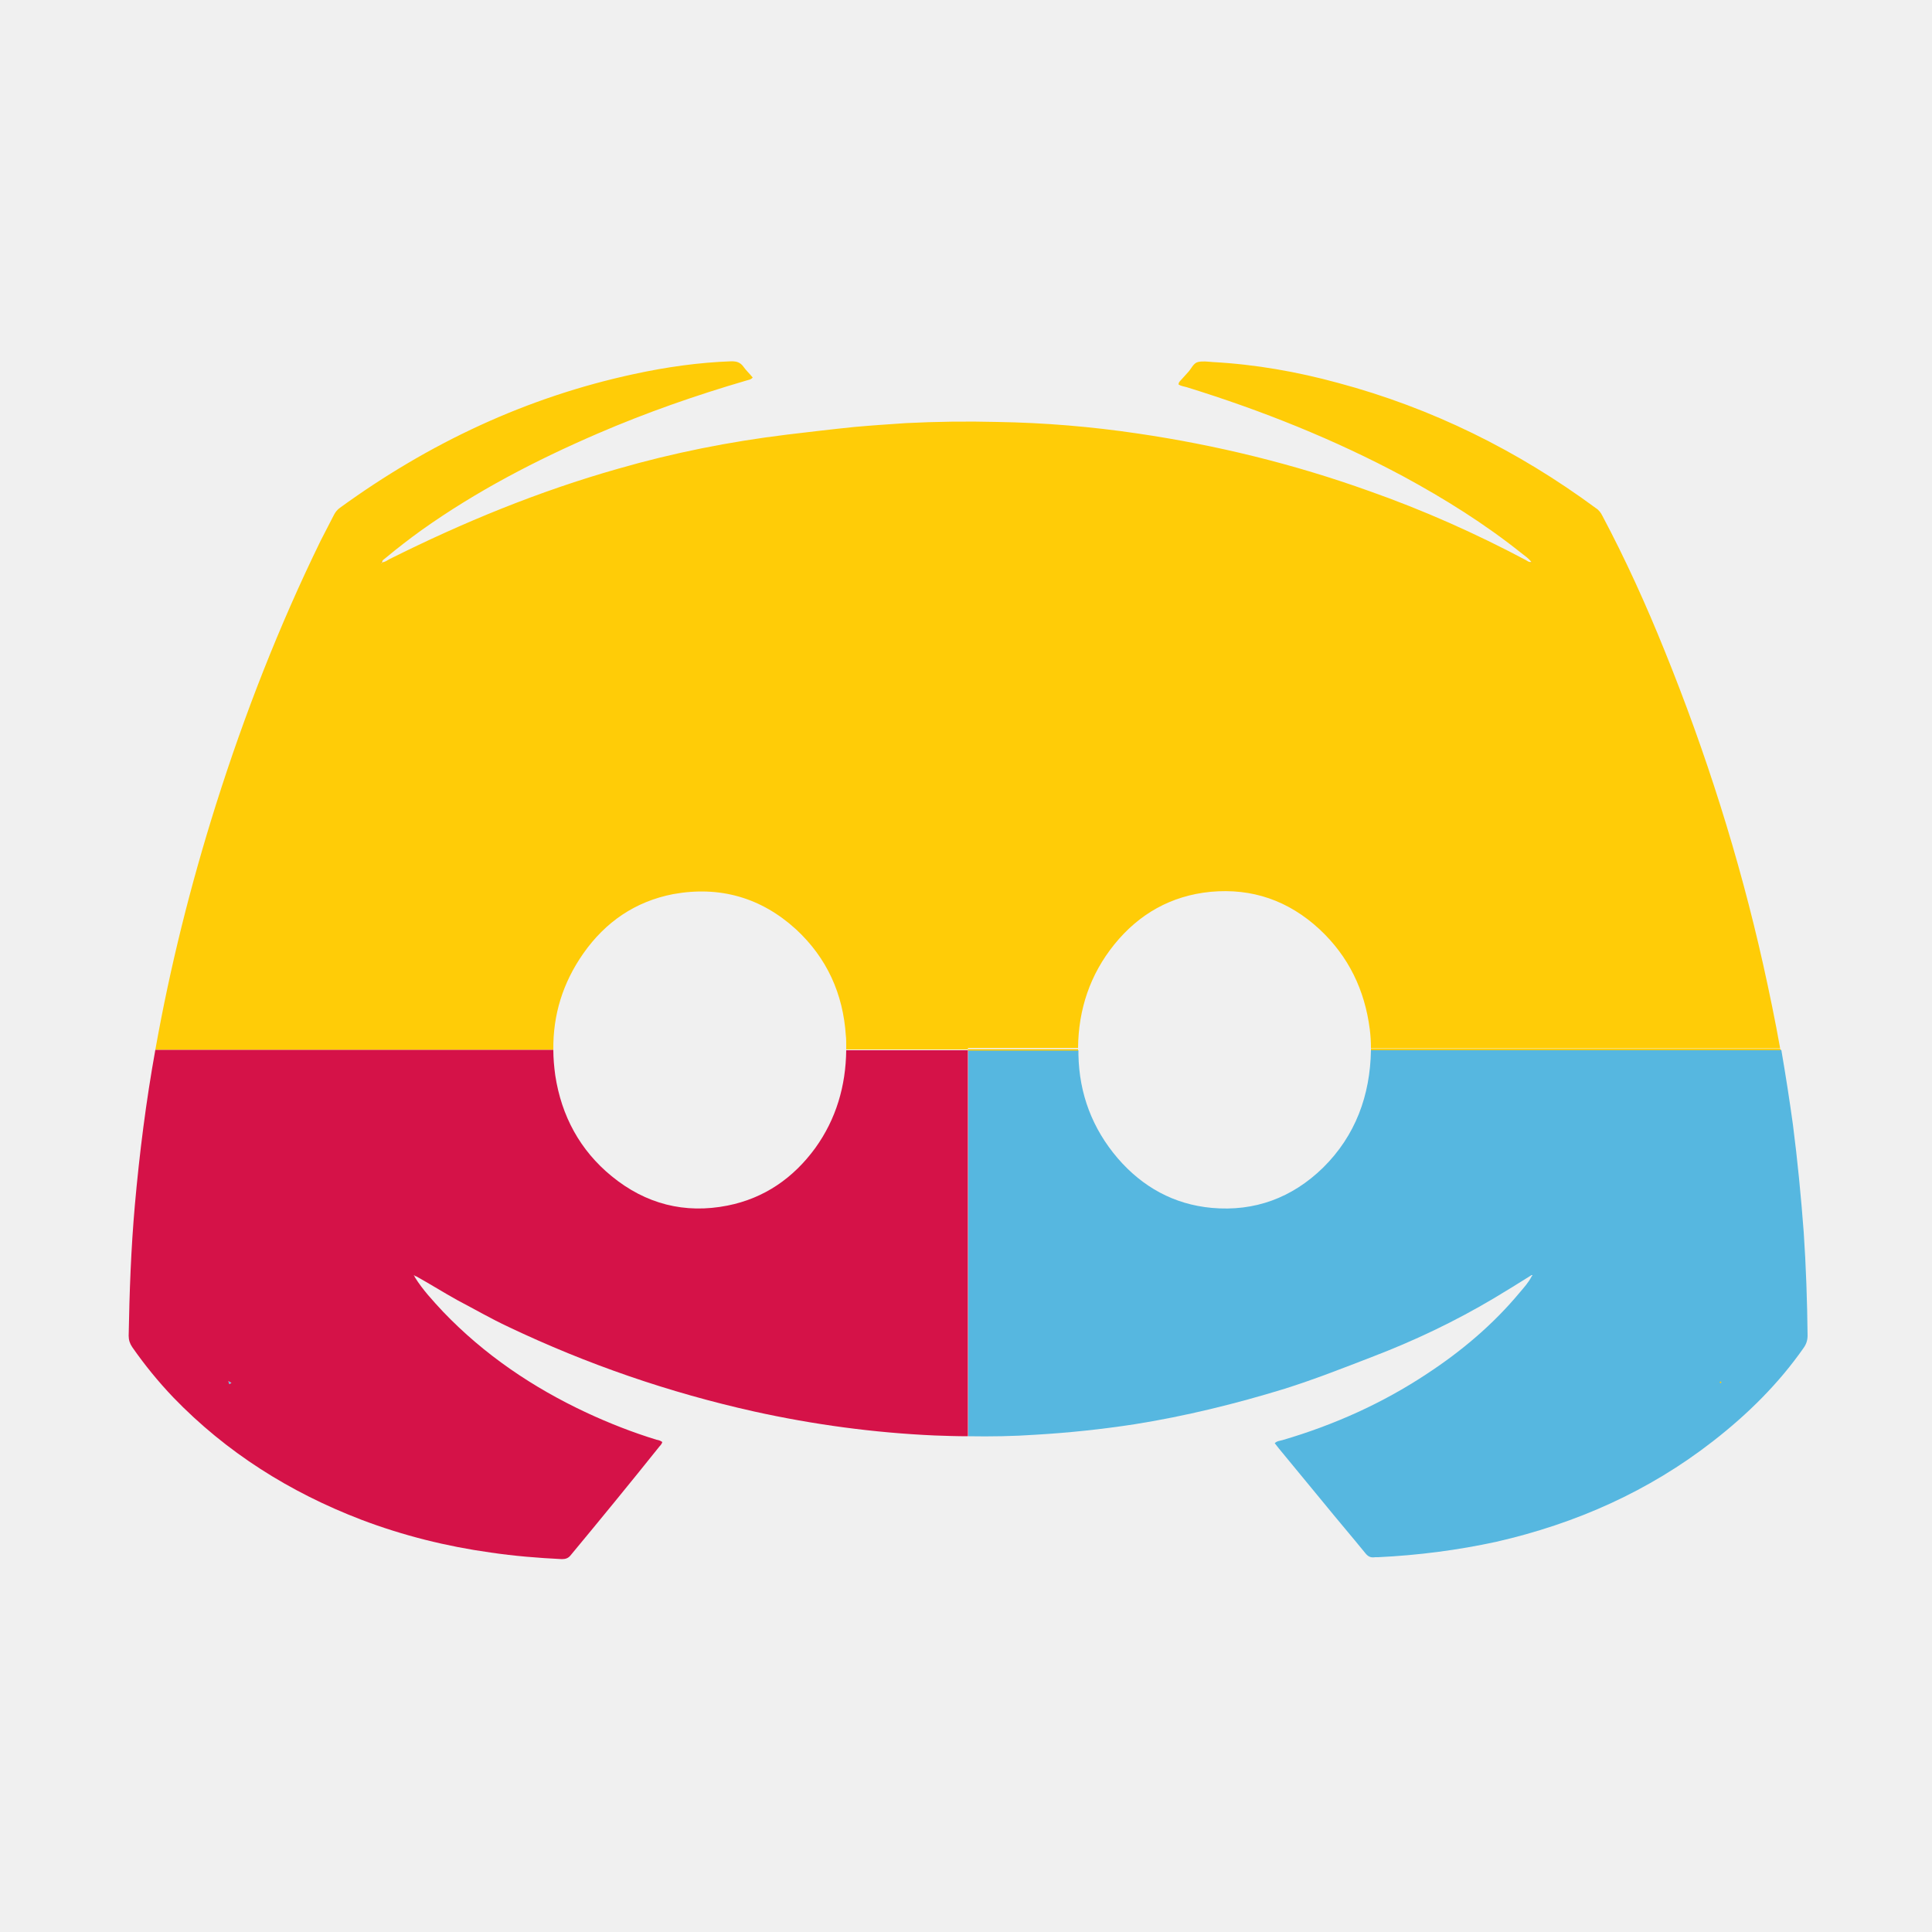
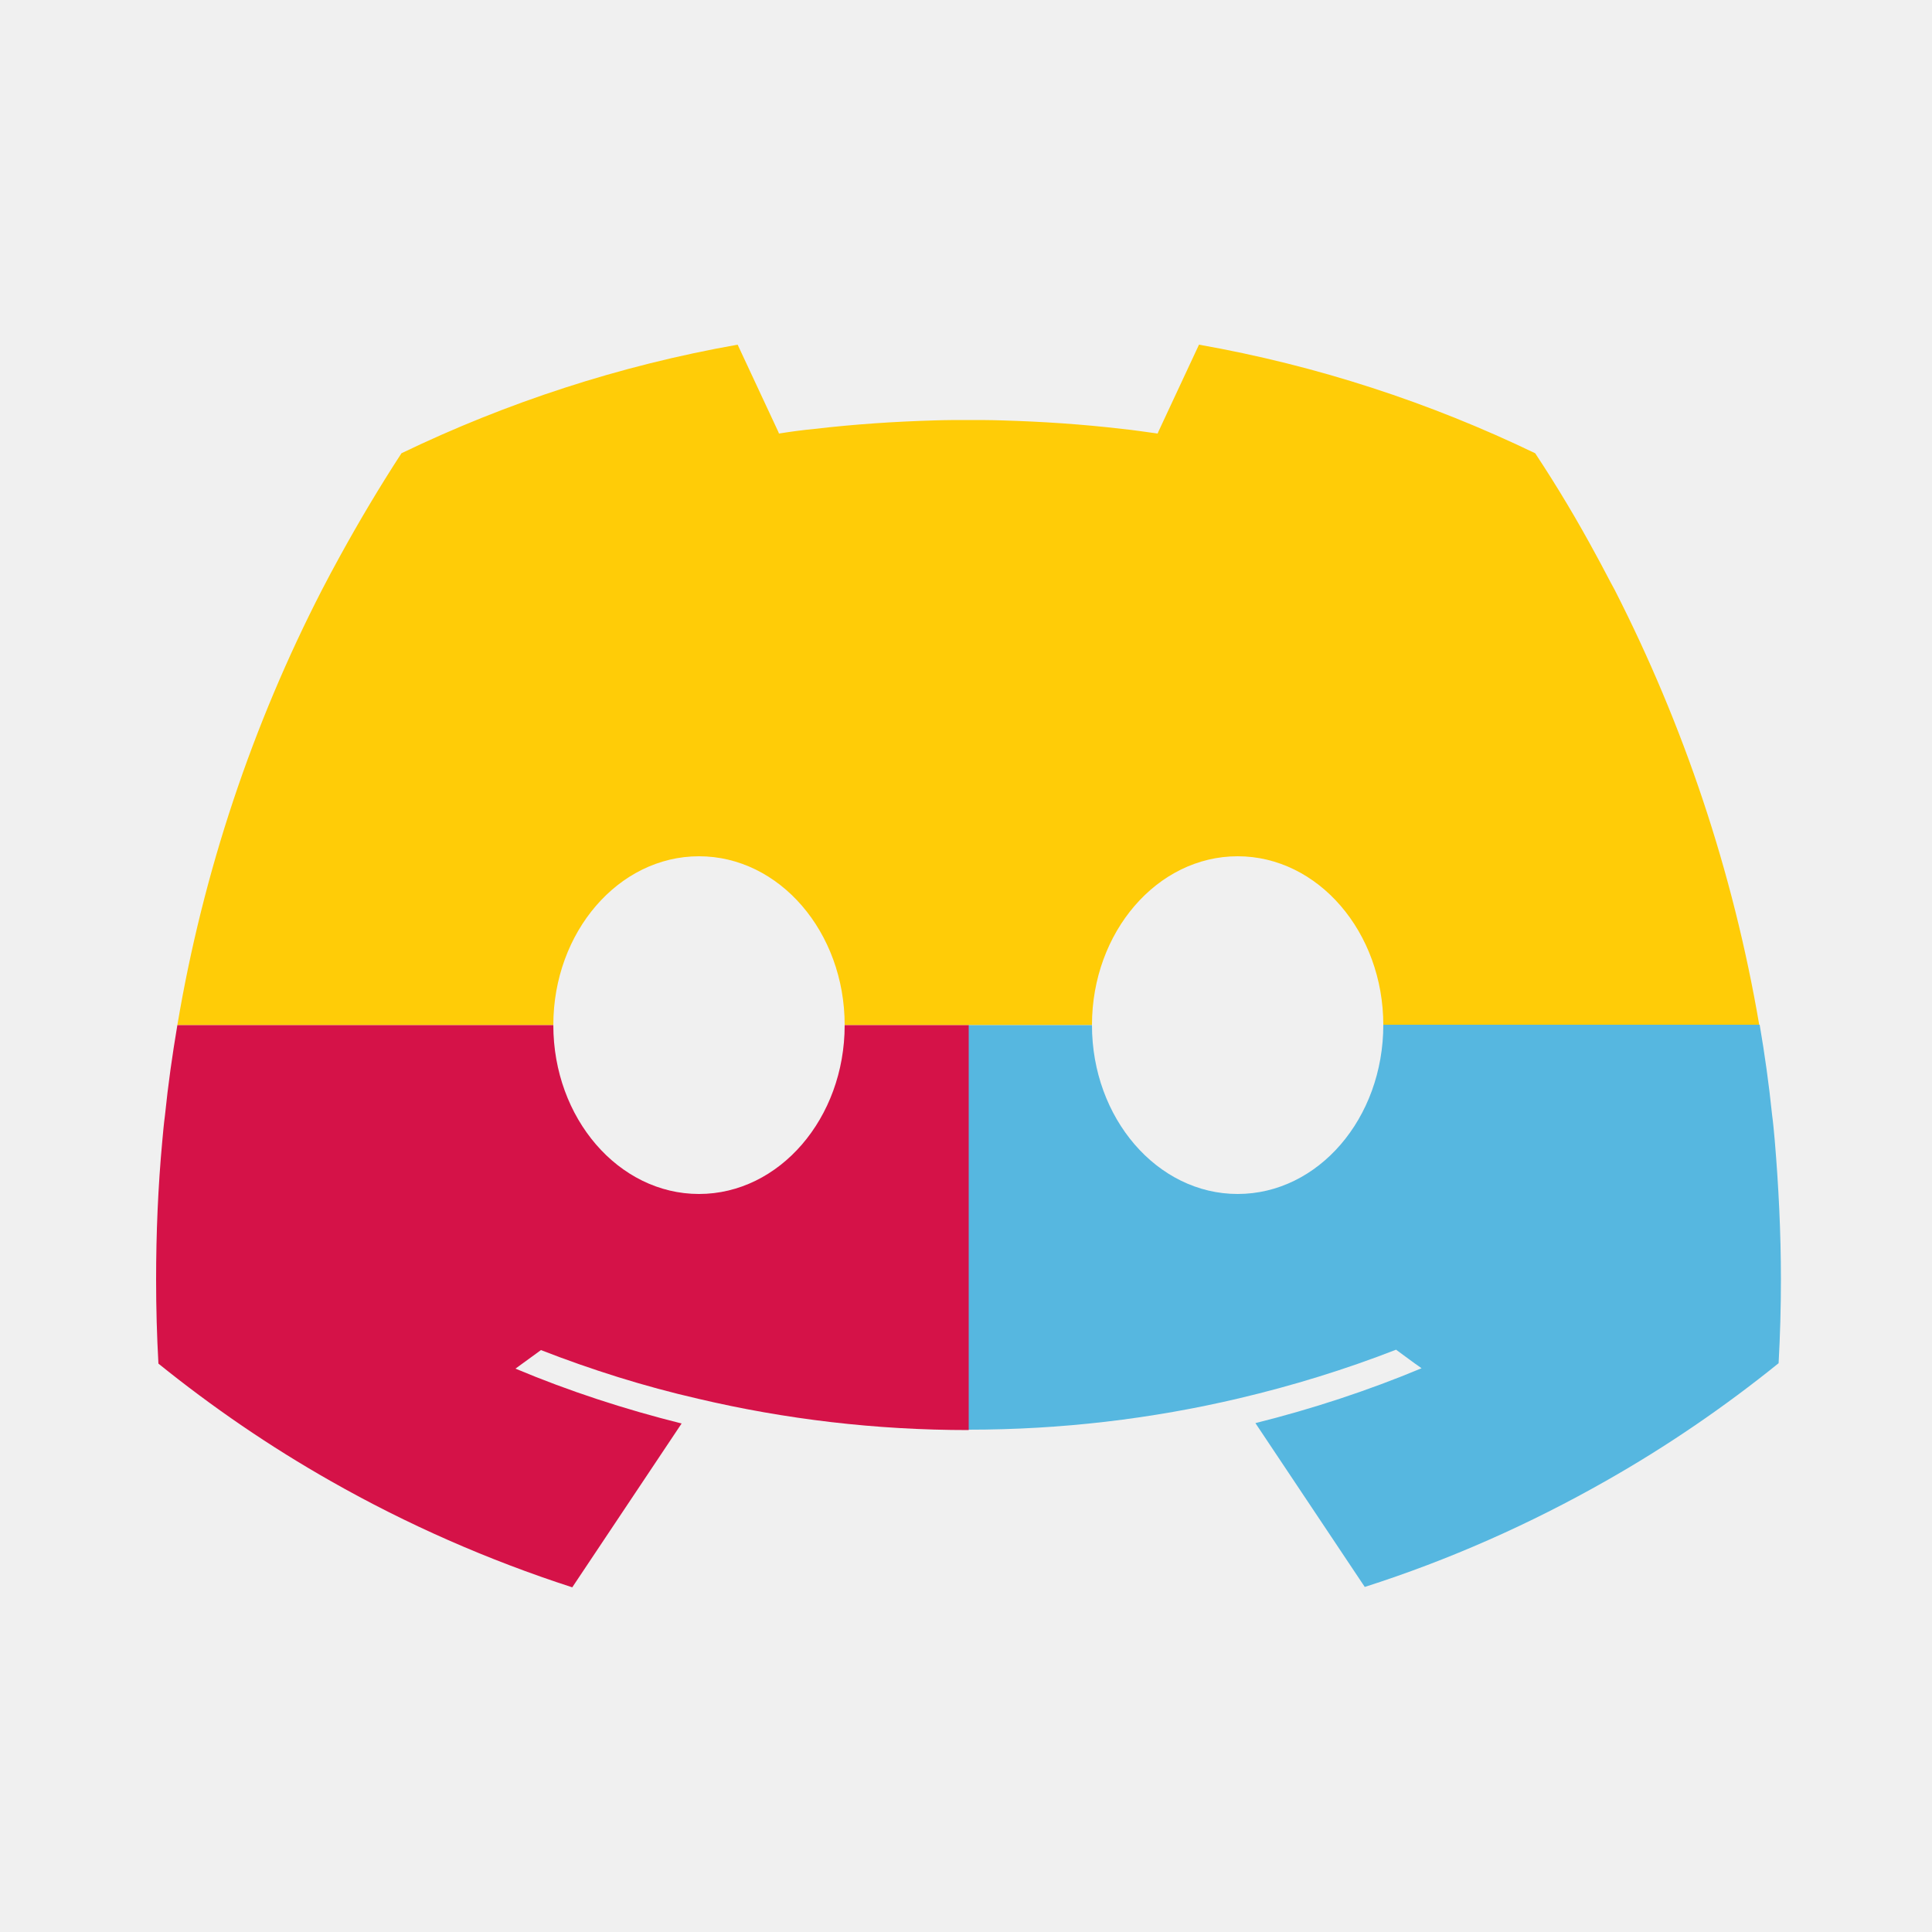
<svg xmlns="http://www.w3.org/2000/svg" version="1.1" id="Camada_1" x="0px" y="0px" viewBox="0 0 500 500" style="enable-background:new 0 0 500 500;" xml:space="preserve">
  <style type="text/css">
	.st0{display:none;}
	.st1{display:inline;}
	.st2{fill:#56B7E0;}
	.st3{fill:none;}
	.st4{fill:#D51248;}
	.st5{fill:#FFCC07;}
	.st6{fill:#E52629;}
- 	.st7{display:inline;fill:#D51248;}
- 	.st8{display:inline;fill:#FFCC07;}
- 	.st9{display:inline;fill:#56B7E0;}
- 	.st10{display:inline;fill:#FFFFFF;}
- 	.st11{fill:#FFFFFF;}
- 	.st12{fill:#FEFFFF;}
+ 	.st7{display:inline;fill:#FFFFFF;}
</style>
  <g id="Camada_12" class="st0">
    <g class="st1">
      <path class="st2" d="M54.7,596.2l28.9-16.6v64.7H54.7V596.2z" />
      <path class="st3" d="M271.4,573.8c-7.3,0-13,2.2-17.1,6.6c-4,4.4-6.1,10.1-6.1,17.2c0,7.1,2,12.8,6.1,17.2c4,4.4,9.7,6.6,17.1,6.6    s13-2.2,17.1-6.6c4-4.4,6.1-10.1,6.1-17.2c0-7.1-2-12.8-6.1-17.2C284.4,576,278.7,573.8,271.4,573.8z" />
      <path class="st2" d="M500.5,507.9h77l-47,27v15.6h31.2v27.8h-31.2v66.2h-30.1L500.5,507.9L500.5,507.9z" />
      <path class="st4" d="M54.7,533.4L83.6,550v29.6l-28.9,16.6C54.7,596.2,54.7,533.4,54.7,533.4z" />
      <path class="st4" d="M393.2,650.9l-10.8,5.7l2.1-12l-8.7-8.5l12.1-1.8l5.4-10.9l5.4,10.9l12.1,1.8l-8.7,8.5l2.1,12L393.2,650.9    L393.2,650.9z" />
      <path class="st3" d="M288.5,580.3c-4-4.4-9.7-6.6-17.1-6.6s-13,2.2-17.1,6.6c-4,4.4-6.1,10.1-6.1,17.2c0,7.1,2,12.8,6.1,17.2    c2.2,2.4,5,4.1,8.3,5.2l31.6-18.1c0.2-1.4,0.3-2.7,0.3-4.2C294.5,590.4,292.5,584.7,288.5,580.3z" />
      <path class="st5" d="M254.3,614.6c-4-4.4-6.1-10.1-6.1-17.2c0-7.1,2-12.8,6.1-17.2c4-4.4,9.7-6.6,17.1-6.6s13,2.2,17.1,6.6    c4,4.4,6.1,10.1,6.1,17.2c0,1.5-0.1,2.9-0.3,4.2l27.9-16c-0.7-2.9-1.5-5.8-2.7-8.4c-2.7-6-6.4-11.2-11.1-15.5s-10.2-7.6-16.6-9.9    c-6.4-2.3-13.1-3.5-20.3-3.5c-7.2,0-14,1.2-20.3,3.5c-6.4,2.3-11.9,5.6-16.6,9.9c-4.7,4.3-8.4,9.5-11.1,15.5c-2.7,6-4,12.8-4,20.2    c0,7.5,1.3,14.2,4,20.2s6.4,11.2,11.1,15.5c0.6,0.6,1.3,1.1,1.9,1.6l26.2-15C259.4,618.7,256.6,617.1,254.3,614.6L254.3,614.6z" />
      <path class="st4" d="M271.4,646.6c7.2,0,14-1.2,20.3-3.5c6.4-2.3,11.9-5.6,16.6-9.9c4.7-4.3,8.4-9.5,11.1-15.5s4-12.8,4-20.2    c0-4-0.4-7.9-1.3-11.8l-27.9,16c-0.7,5.1-2.6,9.5-5.8,12.9c-4,4.4-9.7,6.6-17.1,6.6c-3.3,0-6.2-0.5-8.8-1.4l-26.2,15    c4.3,3.5,9.1,6.3,14.6,8.3C257.4,645.5,264.2,646.6,271.4,646.6L271.4,646.6z" />
      <path class="st5" d="M173.2,597.5c0-7.1,2-12.8,6.1-17.2c4-4.4,9.7-6.6,17.1-6.6c3,0,5.7,0.7,8.3,2s4.6,3.1,6,5.1l19.1-20    c-4.5-4.6-9.8-7.9-15.9-9.7c-6.1-1.9-11.9-2.8-17.4-2.8c-7.2,0-14,1.2-20.3,3.5c-6.4,2.3-11.9,5.6-16.6,9.9    c-4.7,4.3-8.4,9.5-11.1,15.5c-1.2,2.6-2.1,5.4-2.7,8.3l27.9,16C173.3,600.3,173.2,598.9,173.2,597.5L173.2,597.5z" />
      <path class="st6" d="M229,633.4l-24.7-14.2l0,0L229,633.4L229,633.4z" />
      <path class="st2" d="M159.4,633.2c4.7,4.3,10.2,7.6,16.6,9.9c6.4,2.3,13.1,3.5,20.3,3.5c5.5,0,11.3-0.9,17.4-2.8    c6.1-1.9,11.4-5.1,15.9-9.7l-0.6-0.7l-24.7-14.2c-2.2,1.3-4.9,2-8,2c-7.3,0-13-2.2-17.1-6.6c-3.2-3.5-5.1-7.9-5.8-13.1l-27.9-16    c-0.9,3.9-1.3,7.9-1.3,11.9c0,7.5,1.3,14.2,4,20.2C151,623.8,154.7,628.9,159.4,633.2L159.4,633.2z" />
      <path class="st5" d="M116.5,568.9l-0.2-18.5H87.4v1.8L116.5,568.9z" />
      <path class="st4" d="M496.7,644.3l-29-16.9L430.2,606v38.3H496.7L496.7,644.3z" />
      <path class="st4" d="M50.8,531.6l-26-14.9l-32.4,87.7l-35.9-96.5h-34.3L-21.5,640l36.4-20.9L50.8,531.6z" />
      <path class="st2" d="M4.4,644.3L14.8,619l-36.4,20.9l1.9,4.4L4.4,644.3L4.4,644.3z" />
      <path class="st4" d="M87.4,552.2v25.2l21.9-12.6L87.4,552.2z" />
      <path class="st2" d="M90,631.4c1.7,3.6,4.1,6.5,7.2,8.8s6.7,3.9,10.8,4.9c4.1,1,8.6,1.5,13.5,1.5c3.3,0,6.7-0.2,10.2-0.6    c3.4-0.4,6.8-1.2,10-2.3v-24.1c-1.3,1.2-3.2,1.9-5.7,2.2s-4.5,0.5-6.1,0.5c-3.1,0-5.6-0.4-7.4-1.3c-1.9-0.8-3.2-2-4.1-3.6    c-0.9-1.5-1.5-3.4-1.7-5.5c-0.3-2.1-0.4-4.5-0.4-7l0.2-21.6h25.3l-32.4-18.6l-21.9,12.6v40.9C87.4,623.4,88.3,627.8,90,631.4z" />
      <path class="st4" d="M358.4,564.9l-31.1,17.9v61.5h28.9v-39.1c0-4.6,0.3-8.9,0.8-12.7c0.5-3.9,1.6-7.2,3.4-9.9    c1.7-2.8,4.2-4.9,7.4-6.5c1.9-0.9,4.2-1.5,6.9-1.9L358.4,564.9L358.4,564.9z" />
      <path class="st5" d="M380.9,573.8c2.2,0,4.3,0.2,6.3,0.5s4,0.8,6.1,1.4v-26.4c-1.4-0.4-3-1.6-4.7-1.7l-30.1,17.3l16.3,9.3    C376.7,573.9,378.8,573.8,380.9,573.8z" />
      <path class="st5" d="M460.3,623.3V506.5l-30.1,17.2V606L460.3,623.3L460.3,623.3z" />
    </g>
  </g>
-   <g id="Camada_13" class="st0">
-     <polygon class="st7" points="0,0 500,500 0,500  " />
-     <polygon class="st8" points="500,0 249.8,250.3 -0.3,0.3  " />
-     <polygon class="st9" points="500,0 500,500 250,250  " />
-   </g>
  <g id="Burguer" class="st0">
-     <path class="st10" d="M381.1,281H118.9c-17.1,0-31-13.9-31-31l0,0c0-17.1,13.9-31,31-31h262.2c17.1,0,31,13.9,31,31l0,0   C412.1,267.1,398.2,281,381.1,281z" />
-     <path class="st10" d="M381.1,179.7H118.9c-17.1,0-31-13.9-31-31l0,0c0-17.1,13.9-31,31-31h262.2c17.1,0,31,13.9,31,31l0,0   C412.1,165.8,398.2,179.7,381.1,179.7z" />
-     <path class="st10" d="M381.1,382.3H118.9c-17.1,0-31-13.9-31-31l0,0c0-17.1,13.9-31,31-31h262.2c17.1,0,31,13.9,31,31l0,0   C412.1,368.4,398.2,382.3,381.1,382.3z" />
+     <path class="st7" d="M381.1,281H118.9c-17.1,0-31-13.9-31-31l0,0c0-17.1,13.9-31,31-31h262.2c17.1,0,31,13.9,31,31l0,0   C412.1,267.1,398.2,281,381.1,281z" />
+     <path class="st7" d="M381.1,179.7H118.9c-17.1,0-31-13.9-31-31l0,0c0-17.1,13.9-31,31-31h262.2c17.1,0,31,13.9,31,31l0,0   C412.1,165.8,398.2,179.7,381.1,179.7z" />
+     <path class="st7" d="M381.1,382.3H118.9c-17.1,0-31-13.9-31-31l0,0c0-17.1,13.9-31,31-31h262.2c17.1,0,31,13.9,31,31l0,0   C412.1,368.4,398.2,382.3,381.1,382.3z" />
  </g>
  <g id="X" class="st0">
-     <rect x="220" y="93.6" transform="matrix(0.7071 -0.7071 0.7071 0.7071 -103.5863 249.9805)" class="st10" width="59.9" height="312.8" />
-     <rect x="93.6" y="219.7" transform="matrix(0.7071 -0.7071 0.7071 0.7071 -103.3003 249.9016)" class="st10" width="312.8" height="59.9" />
+     <rect x="220" y="93.6" transform="matrix(0.7071 -0.7071 0.7071 0.7071 -103.5856 249.954)" class="st7" width="59.9" height="312.8" />
+     <rect x="93.6" y="219.7" transform="matrix(0.7071 -0.7071 0.7071 0.7071 -103.3082 249.9003)" class="st7" width="312.8" height="59.9" />
  </g>
  <g id="_x3E_" class="st0">
-     <path class="st10" d="M381.6,232.5L381.6,232.5c-2.8-4-6.4-7.2-10.4-9.4L161.9,77.8c-13.9-9.6-32.9-6.2-42.5,7.7l0,0   c-9.6,13.9-6.2,32.9,7.7,42.5l175.7,122L127.1,372c-13.9,9.6-17.3,28.7-7.7,42.5l0,0c9.6,13.9,28.7,17.3,42.5,7.7l209.2-145.3   c4-2.2,7.6-5.3,10.4-9.4l0,0c3.7-5.4,5.5-11.5,5.5-17.5C387.1,243.9,385.3,237.8,381.6,232.5z" />
+     <path class="st7" d="M381.6,232.5L381.6,232.5c-2.8-4-6.4-7.2-10.4-9.4L161.9,77.8c-13.9-9.6-32.9-6.2-42.5,7.7l0,0   c-9.6,13.9-6.2,32.9,7.7,42.5l175.7,122L127.1,372c-13.9,9.6-17.3,28.7-7.7,42.5l0,0c9.6,13.9,28.7,17.3,42.5,7.7l209.2-145.3   c4-2.2,7.6-5.3,10.4-9.4l0,0c3.7-5.4,5.5-11.5,5.5-17.5C387.1,243.9,385.3,237.8,381.6,232.5z" />
  </g>
  <g id="_x3C_" class="st0">
-     <path class="st10" d="M118.2,232.5L118.2,232.5c2.8-4,6.4-7.2,10.4-9.4L337.9,77.8c13.9-9.6,32.9-6.2,42.5,7.7l0,0   c9.6,13.9,6.2,32.9-7.7,42.5L197,250l175.7,122c13.9,9.6,17.3,28.7,7.7,42.5l0,0c-9.6,13.9-28.7,17.3-42.5,7.7L128.7,276.9   c-4-2.2-7.6-5.3-10.4-9.4l0,0c-3.7-5.4-5.5-11.5-5.5-17.5C112.8,243.9,114.5,237.8,118.2,232.5z" />
+     <path class="st7" d="M118.2,232.5L118.2,232.5c2.8-4,6.4-7.2,10.4-9.4L337.9,77.8c13.9-9.6,32.9-6.2,42.5,7.7l0,0   c9.6,13.9,6.2,32.9-7.7,42.5L197,250l175.7,122c13.9,9.6,17.3,28.7,7.7,42.5l0,0c-9.6,13.9-28.7,17.3-42.5,7.7L128.7,276.9   c-4-2.2-7.6-5.3-10.4-9.4l0,0c-3.7-5.4-5.5-11.5-5.5-17.5C112.8,243.9,114.5,237.8,118.2,232.5z" />
  </g>
-   <g id="Instagram" class="st0">
-     <g class="st1">
-       <path class="st11" d="M253.5,79c20.5,0,41-0.4,61.5,0.1c19.6,0.5,38.9,2.8,56.6,12.3c24.9,13.3,40,34,46,61.4    c3,13.9,3.9,28,4,42.2c0.1,40.5,0.7,81-0.3,121.4c-0.4,17.2-2.8,34.3-10.3,50.1c-14.1,29.8-38.3,46.1-70.3,51.4    c-14,2.3-28.2,2.6-42.3,2.8c-26.5,0.5-53,0.8-79.5-0.1c-20.4-0.7-40.9-0.1-61.2-3.6c-27.5-4.9-49-18.9-63.3-42.7    c-7.6-12.6-11.7-26.9-12.9-41.7c-3.5-41.9-2-83.9-1.7-125.9c0.1-16.1,0.2-32.3,3.1-48.3c7.8-42,34.2-68.8,76.4-76.6    c12.2-2.3,24.5-2.7,36.8-2.9C215.2,78.7,234.3,78.9,253.5,79C253.5,78.9,253.5,78.9,253.5,79z M111.6,247.1c-0.1,0-0.1,0-0.2,0    c0,15.2-0.1,30.3,0,45.5c0.1,15,0,30,3,44.8c4.4,21.7,16.3,37.3,37.5,45.6c13.1,5.1,26.8,5.6,40.3,5.8c34.5,0.5,69,0.3,103.5,0.1    c12.8-0.1,25.6-0.5,38.4-2.1c29.4-3.8,48.8-23.3,53.5-52.4c2.5-15.6,1.8-31.2,2.4-46.8c0.9-22.3,0.3-44.6,0.2-67    c-0.1-17.3-0.1-34.7-2.1-51.9c-3.6-31.6-22.3-51.2-53.2-56.2c-12.7-2-25.6-2-38.4-2.2c-32.1-0.5-64.3-0.4-96.5,0    c-10.4,0.1-21,0.4-31.4,1.8c-30.2,4-49.6,21.9-54.8,51.2c-1.5,8.7-2.2,17.5-2.3,26.3C111.5,208.7,111.6,227.9,111.6,247.1z" />
-       <path class="st11" d="M251.2,161.7c47.9-0.3,88.2,37.8,87.9,88.5c-0.3,49.4-38.7,86.4-86,87.7c-51.8,1.4-90.5-39.9-90.6-87.9    C162.4,199.8,203.5,160.6,251.2,161.7z M194.5,249.8c-0.1,30.4,25.5,56,56.1,56.1c31.1,0.1,56.5-25.3,56.7-56.7    c0.1-29.9-25.5-55.9-55.2-56.1C220.1,192.9,194.6,218.1,194.5,249.8z" />
-       <path class="st11" d="M362.6,159c-0.1,11.8-9.4,20.6-21.6,20.5c-10.9-0.1-20.1-9.4-20.2-20.5c-0.1-11.9,9.3-21.3,21.1-21.3    C354.2,137.8,362.7,146.5,362.6,159z" />
-     </g>
+   <g>
+     <path class="st5" d="M413.2,143.9c-4.9-9.1-10.2-18-15.9-26.6c-27.2-13.1-56.4-22.7-87-28.1l-10.5,22.5l-0.2,0.5   c-3.1-0.4-6.1-0.9-9.2-1.2c-10.2-1.2-20.6-1.9-31.1-2.2c-2.9-0.1-5.8-0.1-8.7-0.1c-2.9,0-5.9,0-8.7,0.1c-10.5,0.3-20.8,1-31.1,2.2   c-3.1,0.3-6.1,0.7-9.2,1.2l-0.2-0.5l-10.5-22.5c-30.6,5.4-59.8,15-87,28.1c-5.6,8.6-10.9,17.5-15.9,26.6c-1.6,2.9-3.2,5.9-4.7,8.8   c-17.9,34.8-30.7,72.7-37.4,112.6h97.3c0-24.1,16.9-43.7,37.7-43.7c20.8,0,37.7,19.6,37.7,43.7h32h32c0-24.1,16.9-43.7,37.7-43.7   c20.8,0,37.7,19.6,37.7,43.7h97.3c-6.8-39.9-19.6-77.7-37.4-112.6C416.3,149.8,414.8,146.8,413.2,143.9z" />
+     <path class="st2" d="M320.3,309c-20.8,0-37.7-19.6-37.7-43.7h-32V370c24.1,0,47.5-2.8,70-8.1c14-3.3,27.6-7.5,40.7-12.6   c2.2,1.6,4.3,3.2,6.6,4.8c-13.9,5.8-28.2,10.5-43,14.2l28.3,42.4c21.9-7,42.8-16.3,62.5-27.5c15.7-8.9,30.6-19.1,44.6-30.4   c0.4-7.2,0.6-14.4,0.6-21.7c0-12.1-0.6-24.1-1.6-36c-0.2-2.2-0.4-4.5-0.7-6.7c-0.8-7.8-1.9-15.6-3.2-23.2H358   C358,289.5,341.1,309,320.3,309z" />
+     <path class="st4" d="M218.6,265.3c0,24.1-16.9,43.7-37.7,43.7c-20.8,0-37.7-19.6-37.7-43.7H45.9c-1.3,7.7-2.4,15.4-3.2,23.3   c-0.3,2.2-0.5,4.5-0.7,6.7c-1.1,11.8-1.6,23.8-1.6,35.9c0,7.3,0.2,14.5,0.6,21.7c14,11.3,28.9,21.5,44.6,30.4   c19.7,11.2,40.6,20.4,62.5,27.5l28.3-42.4c-14.8-3.7-29.2-8.4-43-14.2c2.2-1.6,4.4-3.2,6.6-4.8c13.1,5.1,26.7,9.4,40.7,12.6   c22.5,5.3,45.9,8.1,70,8.1c0,0,0,0,0,0V265.3H218.6z" />
  </g>
-   <g id="Instagram_C" class="st0">
-     <g class="st1">
-       <path class="st4" d="M334.2,386.7c-12.7,1.6-25.6,2.1-38.4,2.1c-34.5,0.1-69,0.4-103.5-0.1c-13.5-0.2-27.2-0.7-40.3-5.8    c-21.2-8.2-33.2-23.8-37.5-45.6c-3-14.8-2.9-29.8-3-44.8c-0.1-15.2,0-30.3,0-45.5c0.1,0,0.1,0,0.2,0c0-19.2-0.2-38.3,0.1-57.5    c0.1-8.8,0.7-17.6,2.3-26.3c2.4-13.4,7.7-24.3,15.7-32.7l-22.3-22.3C95.1,121,86.8,137.9,83,158.4c-3,16-3,32.2-3.1,48.3    c-0.3,42-1.8,84,1.7,125.9c1.2,14.8,5.3,29.1,12.9,41.7c14.4,23.8,35.8,37.8,63.3,42.7c20.3,3.6,40.8,3,61.2,3.6    c26.5,0.9,53,0.6,79.5,0.1c14.1-0.3,28.3-0.6,42.3-2.8c20.8-3.4,38.3-11.5,51.9-24.9L370,370.3    C360.8,379.1,348.7,384.8,334.2,386.7z" />
-       <path class="st4" d="M253.1,337.9c23.1-0.6,44.1-9.8,59.6-24.8l-22.9-22.9c-10.2,9.8-24,15.8-39.1,15.8    c-30.6-0.1-56.2-25.6-56.1-56.1c0-15.2,5.9-28.8,15.5-39l-22.7-22.7C172,204,162.5,225.7,162.5,250    C162.6,298,201.3,339.3,253.1,337.9z" />
-       <path class="st5" d="M315,79.1c-20.5-0.6-41-0.1-61.5-0.1v-0.1c-19.2,0-38.3-0.2-57.5,0.1c-12.3,0.2-24.7,0.6-36.8,2.9    c-21.4,4-38.7,12.9-51.6,26.1l22.3,22.3c9.5-9.8,22.6-16,38.9-18.2c10.4-1.4,20.9-1.7,31.4-1.8c32.2-0.4,64.3-0.5,96.5,0    c12.8,0.2,25.7,0.1,38.4,2.2c14.9,2.4,27,8.3,36,17.2l22.4-22.4c-6.2-6.1-13.4-11.4-21.8-15.9C353.9,81.9,334.5,79.6,315,79.1z" />
-       <path class="st5" d="M252,193.1c14.8,0.1,28.6,6.6,38.7,16.8l22.8-22.8c-16-16-38.2-25.6-62.3-25.4c-24.5-0.6-47.3,9.5-63.6,26.3    l22.7,22.7C220.7,199.7,235.5,193,252,193.1z" />
-       <path class="st5" d="M341.8,137.8c-11.9,0-21.2,9.4-21.1,21.3c0,5.7,2.5,10.9,6.3,14.6l29.9-29.9C353.3,140,348,137.8,341.8,137.8    z" />
-       <path class="st5" d="M129.9,130.3L107.6,108c-0.1,0.1-0.2,0.2-0.2,0.3l22.3,22.3C129.7,130.4,129.8,130.3,129.9,130.3z" />
-       <path class="st5" d="M210.2,210.6L187.6,188c-0.1,0.1-0.2,0.2-0.2,0.3l22.7,22.7C210.1,210.8,210.2,210.7,210.2,210.6z" />
-       <path class="st2" d="M388.2,168.6c2,17.2,2,34.6,2.1,51.9c0.1,22.3,0.7,44.7-0.2,67c-0.6,15.6,0.1,31.2-2.4,46.8    c-2.4,14.7-8.5,27-17.8,36l22.7,22.7c7.3-7.2,13.5-16,18.4-26.4c7.5-15.8,9.9-32.9,10.3-50.1c1-40.5,0.4-81,0.3-121.4    c0-14.2-0.9-28.3-4-42.2c-4-18.3-12-33.5-24.2-45.6L371,129.7C380.5,139.2,386.3,152.3,388.2,168.6z" />
-       <path class="st2" d="M307.3,249.2c-0.1,16.1-6.8,30.6-17.5,40.9l22.9,22.9c16.1-15.7,26.2-37.6,26.4-62.8    c0.2-25.2-9.7-47.3-25.5-63.1l-22.8,22.8C300.9,220.2,307.3,234.2,307.3,249.2z" />
-       <path class="st2" d="M362.6,159c0-6.2-2.1-11.5-5.7-15.3L327,173.6c3.7,3.6,8.6,5.9,13.9,5.9C353.2,179.6,362.5,170.8,362.6,159z" />
-     </g>
-   </g>
-   <g id="Twitter" class="st0">
-     <g class="st1">
-       <path class="st12" d="M166.3,345.9c-39.3-4.1-64.8-23.6-79.4-59c12.2-0.3,23.5,2.1,36-2.7c-41.6-13.3-63.1-41-66.5-84.2    c12.4,3.3,22.7,10,36.3,8.4c-36.5-31.7-43.8-69-24.2-113.7c12.8,14.4,25.1,27.2,39.1,38C145,161.6,187,178.9,234.1,184    c8.6,0.9,11.6-0.3,10.7-10.4c-3.7-45.4,23.9-83.7,66.8-92.2c27.7-5.5,53.6,0.1,75.3,19.3c5.2,4.6,9.7,5,15.9,3.4    c15-3.8,28.8-10.4,43.7-17.6c-5.9,19.8-18.2,33.3-35.7,46.1c17-1.9,30.3-5.9,46.3-11.9c-7.4,13.4-15.5,22.8-25.2,29.7    c-12.5,8.9-15.3,19.7-16.4,34.6c-6.9,93.3-48.3,166.6-133.2,209.1c-76.9,38.5-155,34.4-231-6c-1.5-0.8-2.9-1.8-4.4-2.8    c-0.5-0.4-0.9-0.9-3-3C89.1,384.3,129.3,373.9,166.3,345.9z" />
-     </g>
-   </g>
-   <g id="Twitter_C" class="st0">
-     <g class="st1">
-       <path class="st2" d="M418.6,157.5c9-6.4,16.5-15.1,23.4-27.5c-14.9,5.6-27.2,9.3-42.9,11c16.2-11.9,27.6-24.4,33.1-42.7    c-13.8,6.7-26.7,12.8-40.5,16.3c-5.7,1.5-9.9,1.1-14.7-3.1c-20.1-17.7-44.1-23-69.8-17.9c-39.8,7.9-65.4,43.4-61.9,85.5    c0.8,9.4-1.9,10.5-10,9.7c-21.9-2.4-42.6-7.6-62.2-15.5l77.3,77.3l0.3-0.3l89.9,89.9c38.5-38.9,58.5-90.2,63-150.6    C404.5,175.8,407,165.8,418.6,157.5z" />
-       <path class="st5" d="M163.3,337.6L144.8,356c9.4-4.7,18.6-10.3,27.6-17.1C169.3,338.6,166.2,338.1,163.3,337.6z" />
-       <path class="st5" d="M163.3,337.6c2.9,0.5,6,1,9.1,1.3c-9,6.8-18.1,12.5-27.6,17.1l-39.3,39.3c57.8,20,116.5,17.1,174.4-11.9    c23.7-11.9,43.7-26.3,60.3-43.1l-89.9-89.9L163.3,337.6z" />
-       <path class="st5" d="M250.4,250.5l89.9,89.9c0.1-0.1,0.2-0.2,0.2-0.3l-89.9-89.9L250.4,250.5z" />
-       <path class="st4" d="M173.1,173.2c-19.5-7.9-37.8-18.6-55.1-32c-13-10.1-24.4-21.9-36.3-35.3c-18.2,41.4-11.4,76,22.4,105.4    c-12.6,1.5-22.1-4.8-33.6-7.8c3.1,40,23.1,65.7,61.6,78c-11.5,4.5-22.1,2.3-33.3,2.5c12.4,30,33.2,47.6,64.6,53.4l87.1-87.1    L173.1,173.2z" />
-       <path class="st4" d="M59,372.5c1.9,1.9,2.3,2.4,2.8,2.8c1.3,0.9,2.6,1.8,4,2.6c13.2,7,26.4,12.8,39.7,17.5l39.3-39.3    C118.3,369.2,89.9,374,59,372.5z" />
-     </g>
-   </g>
-   <g id="Facebook" class="st0">
-     <path class="st10" d="M337.9,95.3c0-2.3-0.6-3.1-3-3.5c-10.2-1.3-20.4-2.4-30.6-3.3c-13.6-1.1-26.9-0.5-40,3.5   c-16.9,5.2-29.9,15.7-38.4,31.1c-7,12.6-9.5,26.6-9.7,40.9c-0.3,14.6-0.2,29.2,0,43.8c0,3.3-0.6,4.5-4.3,4.5c-13-0.3-26-0.1-39-0.1   c-10.3,0-9.5-1.9-9.5,9.5c0,9.5,0.1,19.1,0.1,28.6c0,5.5,0,11.6-0.1,17.1c0,3.1,0.9,3.7,3.8,3.7c15-0.1,29.9,0,44.9-0.1   c3,0,4,0.6,4,3.9C216,321.9,216,369,216,416c11.3,0,22.6,0,33.9,0c9.7,0,19.3,0,29,0c0-47.1,0-94.2,0-141.2c0-3,0.7-3.8,3.7-3.7   c13.5,0.2,27.1,0,40.6,0.2c3,0,3.8-1.1,4.2-3.7c0.8-5.6,1.8-11.8,2.7-17.4c1.1-7,2.2-14,3.3-21.1c0.6-4.2,1-8.4,1.9-12.6   c0.7-3.2,0.2-4.4-3.5-4.4c-16.4,0.2-32.9,0-49.3,0.1c-2.4,0-3.5-0.3-3.5-3.2c0.2-12.5,0-24.9,0.1-37.4c0.1-5.7,1.3-11.3,4.5-16.2   c6.2-9.6,15.7-13,26.6-13.3c8.2-0.2,16.4-0.1,24.7,0c2.4,0,3.2-0.6,3.2-3.1C337.8,124.5,337.8,109.9,337.9,95.3z" />
-   </g>
-   <g id="Facebook_C" class="st0">
-     <g class="st1">
-       <path class="st4" d="M335.1,216.6c0.7-3.2,0.2-4.4-3.5-4.4c-16.4,0.2-32.9,0-49.3,0.1c-2.4,0-3.5-0.3-3.5-3.2    c0.2-12.5,0-24.9,0.1-37.4c0.1-5.7,1.3-11.3,4.5-16.2c6.2-9.6,15.7-13,26.6-13.3c8.2-0.2,16.4-0.1,24.7,0c2.4,0,3.2-0.6,3.2-3.1    c-0.1-14.6-0.1-29.2,0-43.8c0-2.3-0.6-3.1-3-3.5c-10.2-1.3-20.4-2.4-30.6-3.3c-13.6-1.1-26.9-0.5-40,3.5    c-16.9,5.2-29.9,15.7-38.4,31.1c-7,12.6-9.5,26.6-9.7,40.9c-0.3,14.6-0.2,29.2,0,43.8c0,3.3-0.6,4.5-4.3,4.5    c-13-0.3-26-0.1-39-0.1c-10.3,0-9.5-1.9-9.5,9.5c0,9.6,0.1,19.2,0.1,28.8H250v-0.4h80c1.1-7,2.2-14.1,3.3-21.1    C333.9,224.9,334.3,220.7,335.1,216.6z" />
-       <path class="st5" d="M249.9,416.1c9.7,0,19.3,0,29,0c0-47.1,0-94.2,0-141.2c0-3,0.7-3.8,3.7-3.7c13.5,0.2,27.1,0,40.6,0.2    c3,0,3.8-1.1,4.2-3.7c0.8-5.7,1.8-11.9,2.7-17.6h-80L249.9,416.1z" />
-       <path class="st2" d="M163.4,250c0,5.6,0,11.9-0.1,17.5c0,3.1,0.9,3.7,3.8,3.7c15-0.1,29.9,0,44.9-0.1c3,0,4,0.6,4,3.9    c-0.1,47-0.1,94.1-0.1,141.1c11.3,0,22.6,0,33.9,0L250,250H163.4z" />
-     </g>
-   </g>
-   <g id="Telegram" class="st0">
-     <g class="st1">
-       <path class="st4" d="M200.7,156c-0.9,0-1.8,0-2.7,0c0,0.7,0.1,1.3,0.1,2C199,157.3,199.9,156.7,200.7,156z" />
-       <path class="st4" d="M183.9,269.2c-1.2-3.8,1.5-4.7,3.7-6.1c21.3-13.6,42.6-27.3,64-40.8c33.8-21.5,67.7-43,101.5-64.5    c1.1-0.7,2.2-1.3,3.2-2c2.2-1.4,4.5-2.2,6.2,0.3s-0.6,3.9-2.1,5.4c-16.3,14.9-32.6,29.7-48.9,44.5c-31.8,28.7-63.6,57.5-95.4,86.1    c-2.6,2.3-3.8,4.8-4,8.3c-0.4,5.5-1,11-1.5,16.5l56.1-56.1l-0.3-0.3L421,105.8c-3.9-2.8-8-2.1-12.6-0.4    C300.6,145.6,192.8,185.7,85,225.9c-7,2.6-9.9,6.3-9.7,12.1c0.3,5.6,3.2,8.9,10.1,11c24.3,7.6,48.6,15.2,72.9,22.6    c3.8,1.2,5.8,3,7.1,7c6.8,20.8,14,41.6,20.7,62.4l15-15C195.5,307,189.8,288.1,183.9,269.2z M338.6,156c0.8,1.6,0,2.2-1.4,2.4    c-1.9,0.2-3.4-0.3-4-2.4C335,156,336.8,156,338.6,156z" />
-       <path class="st4" d="M337.2,158.4c1.4-0.1,2.3-0.8,1.4-2.4c-1.8,0-3.6,0-5.4,0C333.7,158.1,335.3,158.6,337.2,158.4z" />
-       <path class="st5" d="M373.3,367.5c17.2-82.3,34.5-164.7,51.8-247c1.1-5.1,1.4-9.6-2.8-13.5c-0.4-0.3-0.7-0.6-1.1-0.9L266.6,260.7    L373.3,367.5z" />
-       <path class="st5" d="M266.3,260.5l0.3,0.3L421.3,106c-0.1-0.1-0.2-0.1-0.3-0.2L266.3,260.5z" />
-       <path class="st2" d="M210.5,316.8c-0.9,9.1-1.8,18.1-2.7,27.2c-0.3,0-0.6,0.1-0.9,0.1c-1.9-6-3.7-12.1-5.5-18.1l-15,15    c2.8,8.5,5.5,17.1,8,25.6c3.7,12.6,16,16.4,25.5,6.7c12.5-12.8,26-24.6,38.9-37c2.8-2.7,4.5-2.7,7.6-0.4    c25.1,18.6,50.4,37,75.6,55.5c3.6,2.7,7.4,4.4,11.5,4.6c9.5,0,14.8-5,17-15.4c0.9-4.4,1.9-8.8,2.8-13.3L266.6,260.7L210.5,316.8z" />
-     </g>
-   </g>
-   <g id="Discord">
-     <g>
-       <path class="st4" d="M396.4,145.6c0-0.1-0.1-0.1-0.1-0.2C396.2,145.5,396.2,145.6,396.4,145.6z" />
-       <path class="st4" d="M98.5,145.5v0.1c0.2,0.1,0.3,0,0.3-0.2C98.7,145.3,98.6,145.4,98.5,145.5z" />
-       <path class="st5" d="M430.8,168.4c-4.8-11.9-10.1-23.6-16.1-34.9c-0.4-0.8-0.9-1.5-1.7-2c-20.2-14.9-42.4-25.9-66.7-32.4    c-10.6-2.9-21.4-4.8-32.4-5.4c-1.3-0.1-2.7-0.3-3.9,0c-1.2,0.3-1.7,1.8-2.6,2.7c-0.6,0.7-1.2,1.3-1.8,2c-0.3,0.3-0.6,0.6-0.6,1.1    c0.6,0.4,1.4,0.5,2.1,0.7c19.4,6,38.2,13.5,56.1,23.1c10.7,5.8,21.1,12.3,30.6,19.9c0.9,0.7,1.8,1.3,2.5,2.2l0,0l0,0    c0,0.1,0.1,0.1,0.1,0.2c-0.2,0-0.2,0-0.1-0.2l0,0l0,0c-0.6,0.2-1.1-0.3-1.5-0.5c-13-6.9-26.5-12.9-40.4-17.8    c-19.5-7-39.5-11.9-59.9-14.9c-12.1-1.8-24.2-2.8-36.4-3c-7.9-0.2-15.7-0.1-23.6,0.3c-4.5,0.3-9,0.6-13.4,1    c-5.9,0.6-11.7,1.3-17.6,2c-14.7,1.8-29.3,4.7-43.5,8.8c-20.5,5.8-40.2,13.9-59.2,23.4c-0.6,0.3-1.1,0.8-1.9,0.8l0,0l0,0    c0,0.2-0.1,0.2-0.3,0.2v-0.1c0.1-0.1,0.2-0.2,0.3-0.1l0,0l0,0c0-0.6,0.6-0.8,0.9-1.1c3-2.5,6.1-4.9,9.3-7.2    c14.2-10.1,29.6-18.1,45.6-25c12.5-5.4,25.4-9.9,38.4-13.7c0.6-0.2,1.2-0.2,1.7-0.8c-0.8-1-1.7-1.8-2.4-2.8    c-0.8-1.1-1.7-1.4-3.1-1.4c-8.5,0.3-16.9,1.5-25.2,3.3c-27.9,6-53.1,17.9-76.1,34.6c-0.7,0.5-1.2,1.1-1.6,1.9    c-1.1,2.2-2.3,4.4-3.4,6.6c-10.8,22.1-19.7,44.9-27.1,68.3c-6.6,20.9-11.9,42.1-15.7,63.5h103c-0.1-9,2.4-17.3,7.8-25    c5.7-8.1,13.4-13.4,23.2-15.3c12.1-2.2,22.8,0.9,31.8,9.1c8,7.4,12.2,16.7,12.9,27.5c0.1,0.8,0.1,1.6,0.1,2.4c0,0.3,0,0.6,0,1    c0,0.1,0,0.2,0,0.2h31.5v-0.4H279c0.1-10,3.1-19,9.4-26.8c6.4-7.9,14.7-12.6,24.9-13.6c10.8-1,20.2,2.3,28.2,9.7    c7.5,7,11.7,15.7,13,25.9c0.2,1.6,0.3,3.2,0.3,4.9h105.9c-1.3-7.3-2.8-14.5-4.4-21.7C450.1,221.9,441.5,194.8,430.8,168.4z" />
-       <path class="st4" d="M396.3,145.4L396.3,145.4L396.3,145.4L396.3,145.4L396.3,145.4z" />
-       <path class="st4" d="M98.8,145.4L98.8,145.4L98.8,145.4L98.8,145.4L98.8,145.4z" />
-       <path class="st2" d="M354.8,271.8c-0.2,11.7-4,22.1-12.4,30.4c-8,7.8-17.7,11.4-28.8,10.4c-9.8-0.9-17.9-5.4-24.3-12.8    c-6.6-7.7-10-16.7-10.2-26.8c0-0.4,0-0.8,0-1.2h-28.5v99.9c5.8,0.1,11.7,0,17.5-0.4c8.5-0.5,17-1.4,25.5-2.7    c13.2-2.1,26.2-5.3,38.9-9.2c7.6-2.4,15-5.3,22.5-8.2c11-4.2,21.5-9.2,31.6-15.2c3.2-1.9,6.4-3.9,9.6-5.9c0.1-0.1,0.3-0.2,0.4,0    c0,0-0.1,0.1-0.2,0.2c-0.8,1.6-2,2.9-3.1,4.2c-6.9,8.3-15.1,15.2-24.1,21.1c-11.5,7.6-24,13.2-37.3,17.1c-0.7,0.2-1.4,0.2-2,0.8    c0.4,0.5,0.8,1,1.1,1.4c3.9,4.7,7.8,9.5,11.7,14.2c3.5,4.3,7.1,8.5,10.6,12.8c0.7,0.9,1.4,1.3,2.6,1.1c0.3,0,0.5,0,0.8,0    c10.3-0.5,20.5-1.8,30.6-4c20.5-4.7,39.3-13,56-26c9-7,17-14.9,23.5-24.2c0.7-1,1-2,1-3.2c-0.1-8.9-0.4-17.8-1-26.7    c-0.7-9.3-1.6-18.6-2.8-27.9c-0.9-6.5-1.9-12.9-3-19.3L354.8,271.8L354.8,271.8z" />
-       <path class="st5" d="M445.5,357.7c-0.1-0.3-0.3-0.1-0.5,0c0.1,0.1,0.2,0.2,0.3,0.3C445.4,357.9,445.5,357.7,445.5,357.7z" />
-       <path class="st5" d="M279,271.5h-28.5v0.4H279C279,271.7,279,271.6,279,271.5z" />
-       <path class="st5" d="M354.8,271.8h106c0-0.1,0-0.2-0.1-0.4H354.8C354.8,271.6,354.8,271.7,354.8,271.8z" />
-       <path class="st2" d="M107.3,330C107.3,330,107.2,330.1,107.3,330c0,0.1,0,0.1,0.1,0.1C107.2,330,107.5,329.9,107.3,330z" />
-       <path class="st2" d="M107.4,330.1L107.4,330.1L107.4,330.1L107.4,330.1L107.4,330.1z" />
-       <path class="st4" d="M219,271.8c-0.1,9.2-2.6,17.8-8,25.3c-5.7,7.8-13.2,13-22.7,14.9c-11.1,2.2-21.2-0.4-30-7.6    c-8.2-6.7-13-15.6-14.6-26.1c-0.3-2.2-0.5-4.4-0.5-6.6h-103c-2.4,13.3-4.1,26.7-5.3,40.2c-1,11.3-1.4,22.5-1.6,33.8    c0,1.1,0.3,2,0.9,2.9c3.2,4.6,6.7,8.9,10.6,13c13.8,14.3,30.2,24.6,48.7,31.7c10.8,4.1,22,6.9,33.5,8.5c6.1,0.9,12.3,1.4,18.4,1.7    c0.9,0,1.6-0.2,2.2-0.9c7.8-9.4,15.5-18.8,23.1-28.3c0.3-0.3,0.6-0.7,0.7-1.1c-0.5-0.4-1-0.5-1.5-0.6c-6.2-1.9-12.3-4.3-18.1-7    c-13.9-6.5-26.5-15-37.2-26.2c-2.6-2.8-5.2-5.6-7.2-8.8c-0.1-0.2-0.2-0.3-0.1-0.5l0,0l0,0c-0.1,0.1-0.1,0.1-0.2,0c0,0,0,0,0.1-0.1    c0.2-0.1-0.1,0,0.1,0.1l0,0l0,0c0.1,0.1,0.2,0.2,0.4,0.2c3.6,2,7.1,4.2,10.7,6.2c4.4,2.3,8.7,4.8,13.2,6.9    c20.4,9.7,41.6,17,63.6,21.9c15.4,3.4,31,5.5,46.7,6.2c2.9,0.1,5.7,0.2,8.6,0.2v-99.9L219,271.8L219,271.8z M59.4,358.2    c-0.1-0.2-0.3-0.4-0.1-0.6l0,0l0,0c-0.1,0.1-0.2,0.1-0.2,0c0,0,0-0.1,0.1-0.1h0.1l0,0c0,0-0.1,0.1,0.1,0.1l0,0l0,0l0,0l0,0l0,0    l0,0c0.2,0.1,0.3,0.2,0.5,0.3C59.7,358,59.5,358.1,59.4,358.2z" />
-       <path class="st2" d="M59.3,357.5L59.3,357.5L59.3,357.5z" />
-       <path class="st2" d="M59.2,357.4L59.2,357.4L59.2,357.4z" />
-       <path class="st2" d="M59.3,357.5L59.3,357.5L59.3,357.5L59.3,357.5z" />
-       <path class="st2" d="M59.2,357.4L59.2,357.4c-0.1,0.1-0.2,0.1-0.2,0.1c0.1,0.1,0.1,0.1,0.2,0C59.1,357.5,59.2,357.4,59.2,357.4z" />
-       <path class="st2" d="M59.3,357.5L59.3,357.5L59.3,357.5L59.3,357.5z" />
-       <path class="st2" d="M59.4,358.2c0.1-0.1,0.3-0.2,0.4-0.3c-0.2-0.1-0.3-0.2-0.5-0.3C59.1,357.7,59.2,358,59.4,358.2z" />
-       <path class="st2" d="M59.3,357.5L59.3,357.5L59.3,357.5L59.3,357.5z" />
-     </g>
-   </g>
-   <g id="Camada_3">
- </g>
</svg>
